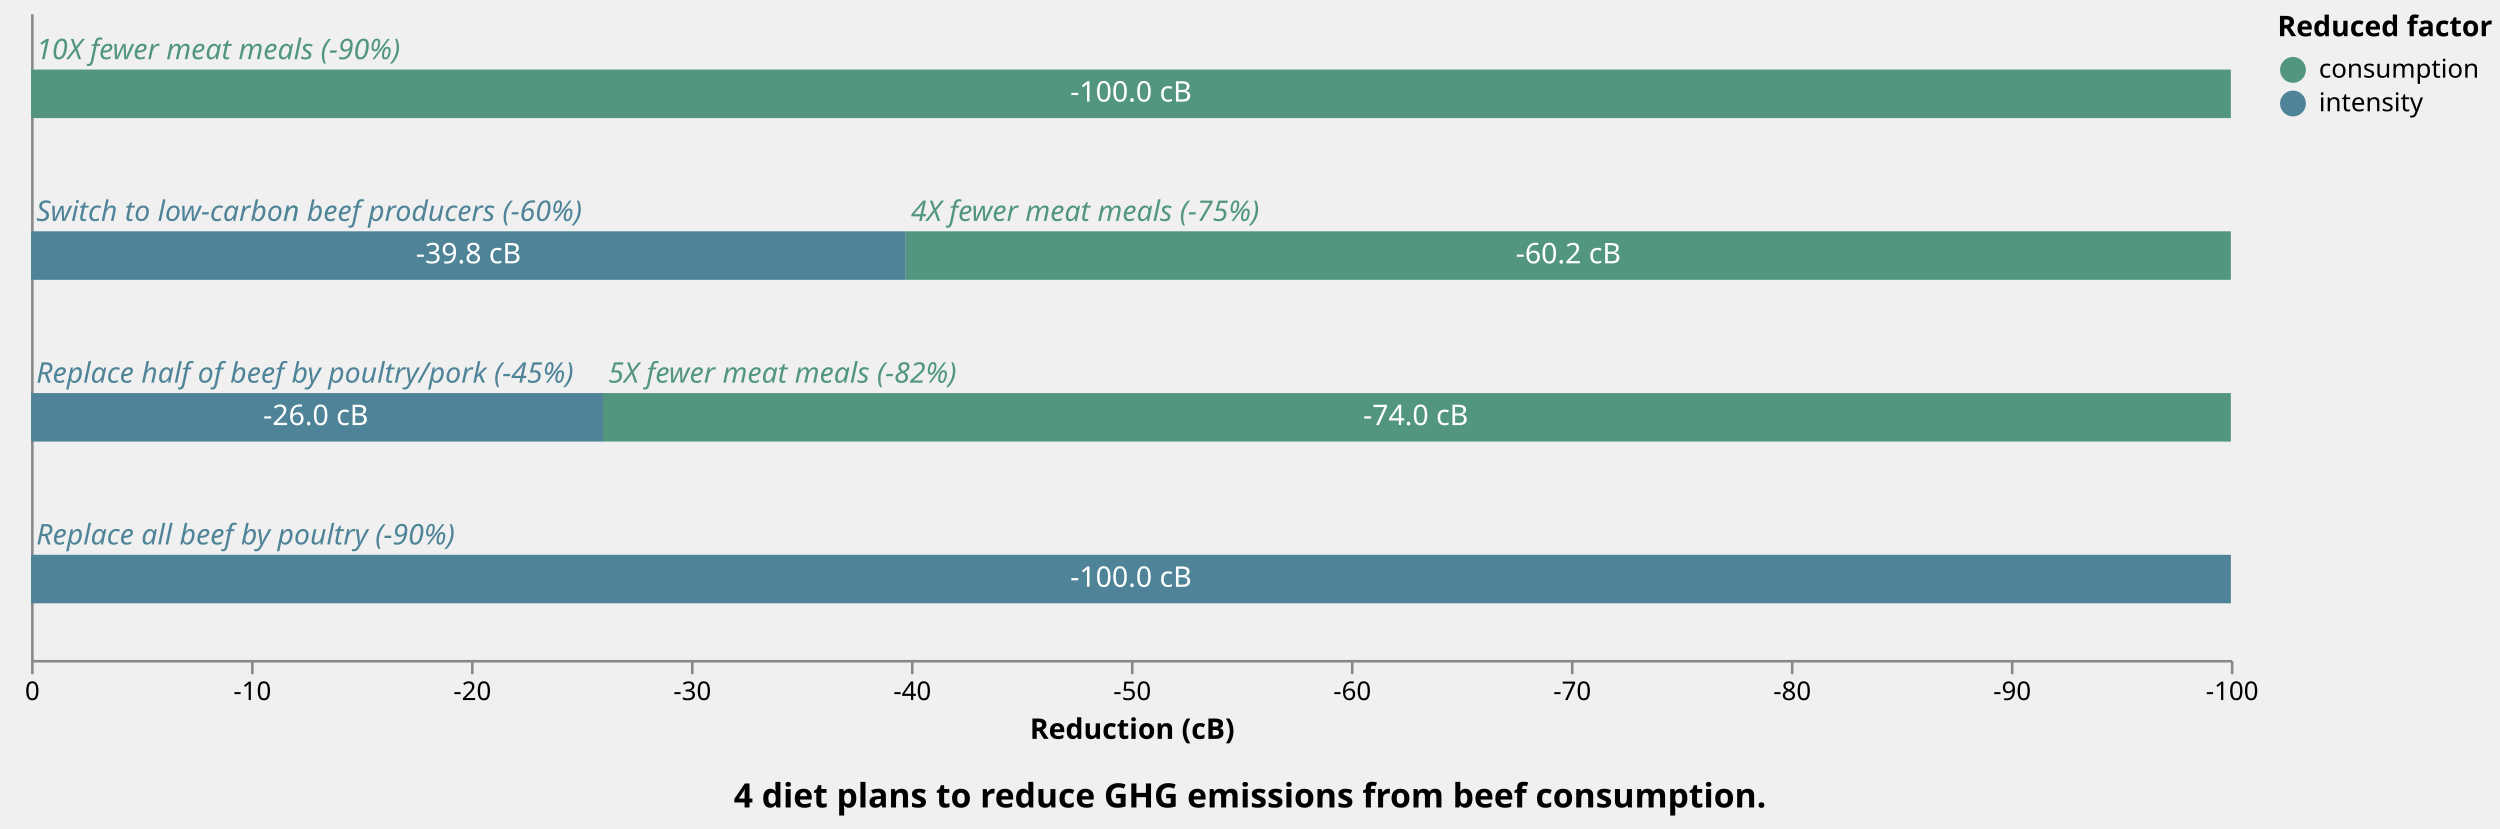
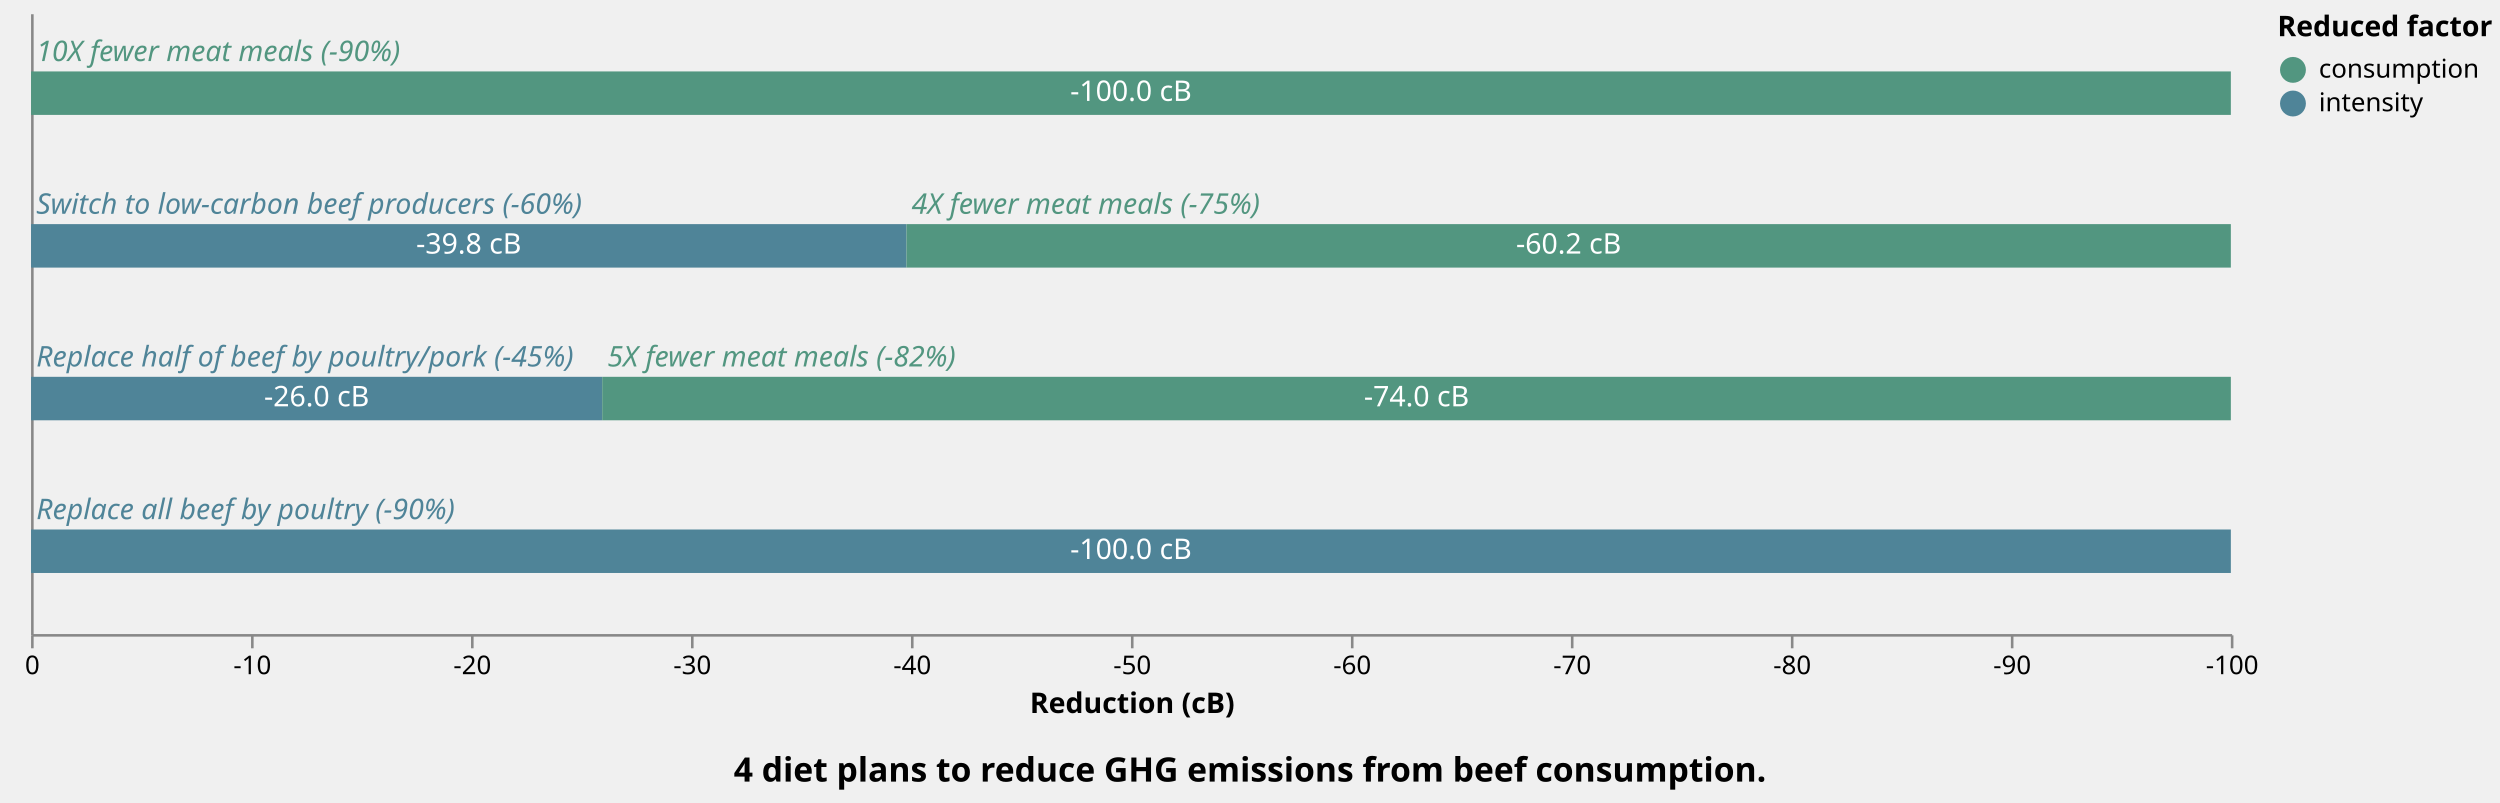
- <svg xmlns="http://www.w3.org/2000/svg" class="marks" width="966" height="320" viewBox="0 0 966 320" version="1.1">
+ <svg xmlns="http://www.w3.org/2000/svg" class="marks" width="966" height="310" viewBox="0 0 966 310" version="1.1">
  <g fill="none" stroke-miterlimit="10" transform="translate(12,5)">
    <g class="mark-group role-frame root" role="graphics-object" aria-roledescription="group mark container">
      <g transform="translate(0,0)">
-         <path class="background" aria-hidden="true" d="M0,0h850v250h-850Z" />
+         <path class="background" aria-hidden="true" d="M0,0h850v240h-850Z" />
        <g>
          <g class="mark-group role-axis" role="graphics-symbol" aria-roledescription="axis" aria-label="Y-axis for a discrete scale with 4 values: 0, 1, 2, 3">
            <g transform="translate(0.5,0.5)">
              <path class="background" aria-hidden="true" d="M0,0h0v0h0Z" pointer-events="none" />
              <g>
                <g class="mark-rule role-axis-tick" pointer-events="none">
                  <line transform="translate(0,31)" x2="-5" y2="0" stroke="#888" stroke-width="1" opacity="0" />
-                   <line transform="translate(0,93)" x2="-5" y2="0" stroke="#888" stroke-width="1" opacity="0" />
-                   <line transform="translate(0,156)" x2="-5" y2="0" stroke="#888" stroke-width="1" opacity="0" />
-                   <line transform="translate(0,218)" x2="-5" y2="0" stroke="#888" stroke-width="1" opacity="0" />
+                   <line transform="translate(0,90)" x2="-5" y2="0" stroke="#888" stroke-width="1" opacity="0" />
+                   <line transform="translate(0,149)" x2="-5" y2="0" stroke="#888" stroke-width="1" opacity="0" />
+                   <line transform="translate(0,208)" x2="-5" y2="0" stroke="#888" stroke-width="1" opacity="0" />
                </g>
                <g class="mark-text role-axis-label" pointer-events="none">
-                   <text text-anchor="end" transform="translate(-7,33.75)" font-family="sans-serif" font-size="10px" fill="#000" opacity="1" />
-                   <text text-anchor="end" transform="translate(-7,96.25)" font-family="sans-serif" font-size="10px" fill="#000" opacity="1" />
-                   <text text-anchor="end" transform="translate(-7,158.75)" font-family="sans-serif" font-size="10px" fill="#000" opacity="1" />
-                   <text text-anchor="end" transform="translate(-7,221.25)" font-family="sans-serif" font-size="10px" fill="#000" opacity="1" />
+                   <text text-anchor="end" transform="translate(-7,33.5)" font-family="sans-serif" font-size="10px" fill="#000" opacity="1" />
+                   <text text-anchor="end" transform="translate(-7,92.5)" font-family="sans-serif" font-size="10px" fill="#000" opacity="1" />
+                   <text text-anchor="end" transform="translate(-7,151.5)" font-family="sans-serif" font-size="10px" fill="#000" opacity="1" />
+                   <text text-anchor="end" transform="translate(-7,210.5)" font-family="sans-serif" font-size="10px" fill="#000" opacity="1" />
                </g>
                <g class="mark-rule role-axis-domain" pointer-events="none">
-                   <line transform="translate(0,0)" x2="0" y2="250" stroke="#888" stroke-width="1" opacity="1" />
+                   <line transform="translate(0,0)" x2="0" y2="240" stroke="#888" stroke-width="1" opacity="1" />
                </g>
              </g>
              <path class="foreground" aria-hidden="true" d="" pointer-events="none" display="none" />
            </g>
          </g>
          <g class="mark-group role-axis" role="graphics-symbol" aria-roledescription="axis" aria-label="X-axis titled 'Reduction (cB)' for a linear scale with values from -100 to 0">
-             <g transform="translate(0.5,250.5)">
+             <g transform="translate(0.5,240.5)">
              <path class="background" aria-hidden="true" d="M0,0h0v0h0Z" pointer-events="none" />
              <g>
                <g class="mark-rule role-axis-tick" pointer-events="none">
                  <line transform="translate(850,0)" x2="0" y2="5" stroke="#888" stroke-width="1" opacity="1" />
                  <line transform="translate(765,0)" x2="0" y2="5" stroke="#888" stroke-width="1" opacity="1" />
                  <line transform="translate(680,0)" x2="0" y2="5" stroke="#888" stroke-width="1" opacity="1" />
                  <line transform="translate(595,0)" x2="0" y2="5" stroke="#888" stroke-width="1" opacity="1" />
                  <line transform="translate(510,0)" x2="0" y2="5" stroke="#888" stroke-width="1" opacity="1" />
                  <line transform="translate(425,0)" x2="0" y2="5" stroke="#888" stroke-width="1" opacity="1" />
                  <line transform="translate(340,0)" x2="0" y2="5" stroke="#888" stroke-width="1" opacity="1" />
                  <line transform="translate(255,0)" x2="0" y2="5" stroke="#888" stroke-width="1" opacity="1" />
                  <line transform="translate(170,0)" x2="0" y2="5" stroke="#888" stroke-width="1" opacity="1" />
                  <line transform="translate(85,0)" x2="0" y2="5" stroke="#888" stroke-width="1" opacity="1" />
                  <line transform="translate(0,0)" x2="0" y2="5" stroke="#888" stroke-width="1" opacity="1" />
                </g>
                <g class="mark-text role-axis-label" pointer-events="none">
                  <text text-anchor="middle" transform="translate(850,15)" font-family="sans-serif" font-size="10px" fill="#000" opacity="1">-100</text>
                  <text text-anchor="middle" transform="translate(765,15)" font-family="sans-serif" font-size="10px" fill="#000" opacity="1">-90</text>
                  <text text-anchor="middle" transform="translate(680,15)" font-family="sans-serif" font-size="10px" fill="#000" opacity="1">-80</text>
                  <text text-anchor="middle" transform="translate(595,15)" font-family="sans-serif" font-size="10px" fill="#000" opacity="1">-70</text>
                  <text text-anchor="middle" transform="translate(510,15)" font-family="sans-serif" font-size="10px" fill="#000" opacity="1">-60</text>
                  <text text-anchor="middle" transform="translate(425,15)" font-family="sans-serif" font-size="10px" fill="#000" opacity="1">-50</text>
                  <text text-anchor="middle" transform="translate(340,15)" font-family="sans-serif" font-size="10px" fill="#000" opacity="1">-40</text>
                  <text text-anchor="middle" transform="translate(255,15)" font-family="sans-serif" font-size="10px" fill="#000" opacity="1">-30</text>
                  <text text-anchor="middle" transform="translate(170,15)" font-family="sans-serif" font-size="10px" fill="#000" opacity="1">-20</text>
                  <text text-anchor="middle" transform="translate(85,15)" font-family="sans-serif" font-size="10px" fill="#000" opacity="1">-10</text>
                  <text text-anchor="middle" transform="translate(0,15)" font-family="sans-serif" font-size="10px" fill="#000" opacity="1">0</text>
                </g>
                <g class="mark-rule role-axis-domain" pointer-events="none">
                  <line transform="translate(850,0)" x2="-850" y2="0" stroke="#888" stroke-width="1" opacity="1" />
                </g>
                <g class="mark-text role-axis-title" pointer-events="none">
                  <text text-anchor="middle" transform="translate(425,30)" font-family="sans-serif" font-size="11px" font-weight="bold" fill="#000" opacity="1">Reduction (cB)</text>
                </g>
              </g>
              <path class="foreground" aria-hidden="true" d="" pointer-events="none" display="none" />
            </g>
          </g>
          <g class="mark-rect role-mark reduction_action_bar" role="graphics-symbol" aria-roledescription="rect mark container">
-             <path d="M0,21.875h850v18.75h-850Z" fill="rgb(82, 150, 128)" />
-             <path d="M0,84.375h338v18.75h-338Z" fill="rgb(79, 132, 152)" />
-             <path d="M338,84.375h512v18.75h-512Z" fill="rgb(82, 150, 128)" />
-             <path d="M0,146.875h221v18.75h-221Z" fill="rgb(79, 132, 152)" />
-             <path d="M221,146.875h629v18.75h-629Z" fill="rgb(82, 150, 128)" />
-             <path d="M0,209.375h850v18.75h-850Z" fill="rgb(79, 132, 152)" />
+             <path d="M0,22.6h850v16.8h-850Z" fill="rgb(82, 150, 128)" />
+             <path d="M0,81.6h338.249v16.8h-338.249Z" fill="rgb(79, 132, 152)" />
+             <path d="M338.249,81.6h511.751v16.8h-511.751Z" fill="rgb(82, 150, 128)" />
+             <path d="M0,140.6h220.692v16.8h-220.692Z" fill="rgb(79, 132, 152)" />
+             <path d="M220.692,140.6h629.308v16.8h-629.308Z" fill="rgb(82, 150, 128)" />
+             <path d="M0,199.6h850v16.8h-850Z" fill="rgb(79, 132, 152)" />
+           </g>
+           <g class="mark-text role-mark reduction_action_bar_subtext" role="graphics-object" aria-roledescription="text mark container">
+             <text text-anchor="start" transform="translate(2,18.6)" font-family="sans-serif" font-size="11px" font-style="italic" fill="rgb(82, 150, 128)" fill-opacity="1">10X fewer meat meals (-90%)</text>
+             <text text-anchor="start" transform="translate(2,77.6)" font-family="sans-serif" font-size="11px" font-style="italic" fill="rgb(79, 132, 152)" fill-opacity="1">Switch to low-carbon beef producers (-60%)</text>
+             <text text-anchor="start" transform="translate(340.249,77.6)" font-family="sans-serif" font-size="11px" font-style="italic" fill="rgb(82, 150, 128)" fill-opacity="1">4X fewer meat meals (-75%)</text>
+             <text text-anchor="start" transform="translate(2,136.6)" font-family="sans-serif" font-size="11px" font-style="italic" fill="rgb(79, 132, 152)" fill-opacity="1">Replace half of beef by poultry/pork (-45%)</text>
+             <text text-anchor="start" transform="translate(222.6917,136.6)" font-family="sans-serif" font-size="11px" font-style="italic" fill="rgb(82, 150, 128)" fill-opacity="1">5X fewer meat meals (-82%)</text>
+             <text text-anchor="start" transform="translate(2,195.6)" font-family="sans-serif" font-size="11px" font-style="italic" fill="rgb(79, 132, 152)" fill-opacity="1">Replace all beef by poultry (-90%)</text>
          </g>
          <g class="mark-text role-mark reduction_action_bar_content" role="graphics-object" aria-roledescription="text mark container">
-             <text text-anchor="middle" transform="translate(425,34.25)" font-family="sans-serif" font-size="11px" font-weight="normal" fill="white" fill-opacity="1">-100.0 cB</text>
-             <text text-anchor="middle" transform="translate(169,96.75)" font-family="sans-serif" font-size="11px" font-weight="normal" fill="white" fill-opacity="1">-39.8 cB</text>
-             <text text-anchor="middle" transform="translate(594,96.75)" font-family="sans-serif" font-size="11px" font-weight="normal" fill="white" fill-opacity="1">-60.2 cB</text>
-             <text text-anchor="middle" transform="translate(110,159.25)" font-family="sans-serif" font-size="11px" font-weight="normal" fill="white" fill-opacity="1">-26.0 cB</text>
-             <text text-anchor="middle" transform="translate(535,159.25)" font-family="sans-serif" font-size="11px" font-weight="normal" fill="white" fill-opacity="1">-74.0 cB</text>
-             <text text-anchor="middle" transform="translate(425,221.75)" font-family="sans-serif" font-size="11px" font-weight="normal" fill="white" fill-opacity="1">-100.0 cB</text>
-           </g>
-           <g class="mark-text role-mark reduction_action_bar_subtext" role="graphics-object" aria-roledescription="text mark container">
-             <text text-anchor="start" transform="translate(2,17.875)" font-family="sans-serif" font-size="11px" font-style="italic" fill="rgb(82, 150, 128)" fill-opacity="1">10X fewer meat meals (-90%)</text>
-             <text text-anchor="start" transform="translate(2,80.375)" font-family="sans-serif" font-size="11px" font-style="italic" fill="rgb(79, 132, 152)" fill-opacity="1">Switch to low-carbon beef producers (-60%)</text>
-             <text text-anchor="start" transform="translate(340,80.375)" font-family="sans-serif" font-size="11px" font-style="italic" fill="rgb(82, 150, 128)" fill-opacity="1">4X fewer meat meals (-75%)</text>
-             <text text-anchor="start" transform="translate(2,142.875)" font-family="sans-serif" font-size="11px" font-style="italic" fill="rgb(79, 132, 152)" fill-opacity="1">Replace half of beef by poultry/pork (-45%)</text>
-             <text text-anchor="start" transform="translate(223,142.875)" font-family="sans-serif" font-size="11px" font-style="italic" fill="rgb(82, 150, 128)" fill-opacity="1">5X fewer meat meals (-82%)</text>
-             <text text-anchor="start" transform="translate(2,205.375)" font-family="sans-serif" font-size="11px" font-style="italic" fill="rgb(79, 132, 152)" fill-opacity="1">Replace all beef by poultry (-90%)</text>
+             <text text-anchor="middle" transform="translate(425,34)" font-family="sans-serif" font-size="11px" font-weight="normal" fill="white" fill-opacity="1">-100.0 cB</text>
+             <text text-anchor="middle" transform="translate(169.1245,93)" font-family="sans-serif" font-size="11px" font-weight="normal" fill="white" fill-opacity="1">-39.8 cB</text>
+             <text text-anchor="middle" transform="translate(594.1245,93)" font-family="sans-serif" font-size="11px" font-weight="normal" fill="white" fill-opacity="1">-60.2 cB</text>
+             <text text-anchor="middle" transform="translate(110.3459,152)" font-family="sans-serif" font-size="11px" font-weight="normal" fill="white" fill-opacity="1">-26.0 cB</text>
+             <text text-anchor="middle" transform="translate(535.3459,152)" font-family="sans-serif" font-size="11px" font-weight="normal" fill="white" fill-opacity="1">-74.0 cB</text>
+             <text text-anchor="middle" transform="translate(425,211)" font-family="sans-serif" font-size="11px" font-weight="normal" fill="white" fill-opacity="1">-100.0 cB</text>
          </g>
          <g class="mark-group role-legend" role="graphics-symbol" aria-roledescription="legend" aria-label="Symbol legend titled 'Reduced factor' for fill color with 2 values: consumption, intensity">
            <g transform="translate(868,0)">
              <path class="background" aria-hidden="true" d="M0,0h81v40h-81Z" pointer-events="none" />
              <g>
                <g class="mark-group role-legend-entry">
                  <g transform="translate(0,16)">
                    <path class="background" aria-hidden="true" d="M0,0h0v0h0Z" pointer-events="none" />
                    <g>
                      <g class="mark-group role-scope" role="graphics-object" aria-roledescription="group mark container">
                        <g transform="translate(0,0)">
                          <path class="background" aria-hidden="true" d="M0,0h72.699v11h-72.699Z" pointer-events="none" opacity="1" />
                          <g>
                            <g class="mark-symbol role-legend-symbol" pointer-events="none">
                              <path transform="translate(6,6)" d="M5,0A5,5,0,1,1,-5,0A5,5,0,1,1,5,0" fill="rgb(82, 150, 128)" stroke-width="1.5" opacity="1" />
                            </g>
                            <g class="mark-text role-legend-label" pointer-events="none">
                              <text text-anchor="start" transform="translate(16,9)" font-family="sans-serif" font-size="10px" fill="#000" opacity="1">consumption</text>
                            </g>
                          </g>
                          <path class="foreground" aria-hidden="true" d="" pointer-events="none" display="none" />
                        </g>
                        <g transform="translate(0,13)">
                          <path class="background" aria-hidden="true" d="M0,0h72.699v11h-72.699Z" pointer-events="none" opacity="1" />
                          <g>
                            <g class="mark-symbol role-legend-symbol" pointer-events="none">
                              <path transform="translate(6,6)" d="M5,0A5,5,0,1,1,-5,0A5,5,0,1,1,5,0" fill="rgb(79, 132, 152)" stroke-width="1.5" opacity="1" />
                            </g>
                            <g class="mark-text role-legend-label" pointer-events="none">
                              <text text-anchor="start" transform="translate(16,9)" font-family="sans-serif" font-size="10px" fill="#000" opacity="1">intensity</text>
                            </g>
                          </g>
                          <path class="foreground" aria-hidden="true" d="" pointer-events="none" display="none" />
                        </g>
                      </g>
                    </g>
                    <path class="foreground" aria-hidden="true" d="" pointer-events="none" display="none" />
                  </g>
                </g>
                <g class="mark-text role-legend-title" pointer-events="none">
                  <text text-anchor="start" transform="translate(0,9)" font-family="sans-serif" font-size="11px" font-weight="bold" fill="#000" opacity="1">Reduced factor</text>
                </g>
              </g>
              <path class="foreground" aria-hidden="true" d="" pointer-events="none" display="none" />
            </g>
          </g>
          <g class="mark-group role-title">
-             <g transform="translate(471,297)">
+             <g transform="translate(471,287)">
              <path class="background" aria-hidden="true" d="M0,0h0v0h0Z" pointer-events="none" />
              <g>
                <g class="mark-text role-title-text" role="graphics-symbol" aria-roledescription="title" aria-label="Title text '4 diet plans to reduce GHG emissions from beef consumption.'" pointer-events="none">
                  <text text-anchor="middle" transform="translate(0,10)" font-family="sans-serif" font-size="13px" font-weight="bold" fill="#000" opacity="1">4 diet plans to reduce GHG emissions from beef consumption.</text>
                </g>
              </g>
              <path class="foreground" aria-hidden="true" d="" pointer-events="none" display="none" />
            </g>
          </g>
        </g>
        <path class="foreground" aria-hidden="true" d="" display="none" />
      </g>
    </g>
  </g>
</svg>
